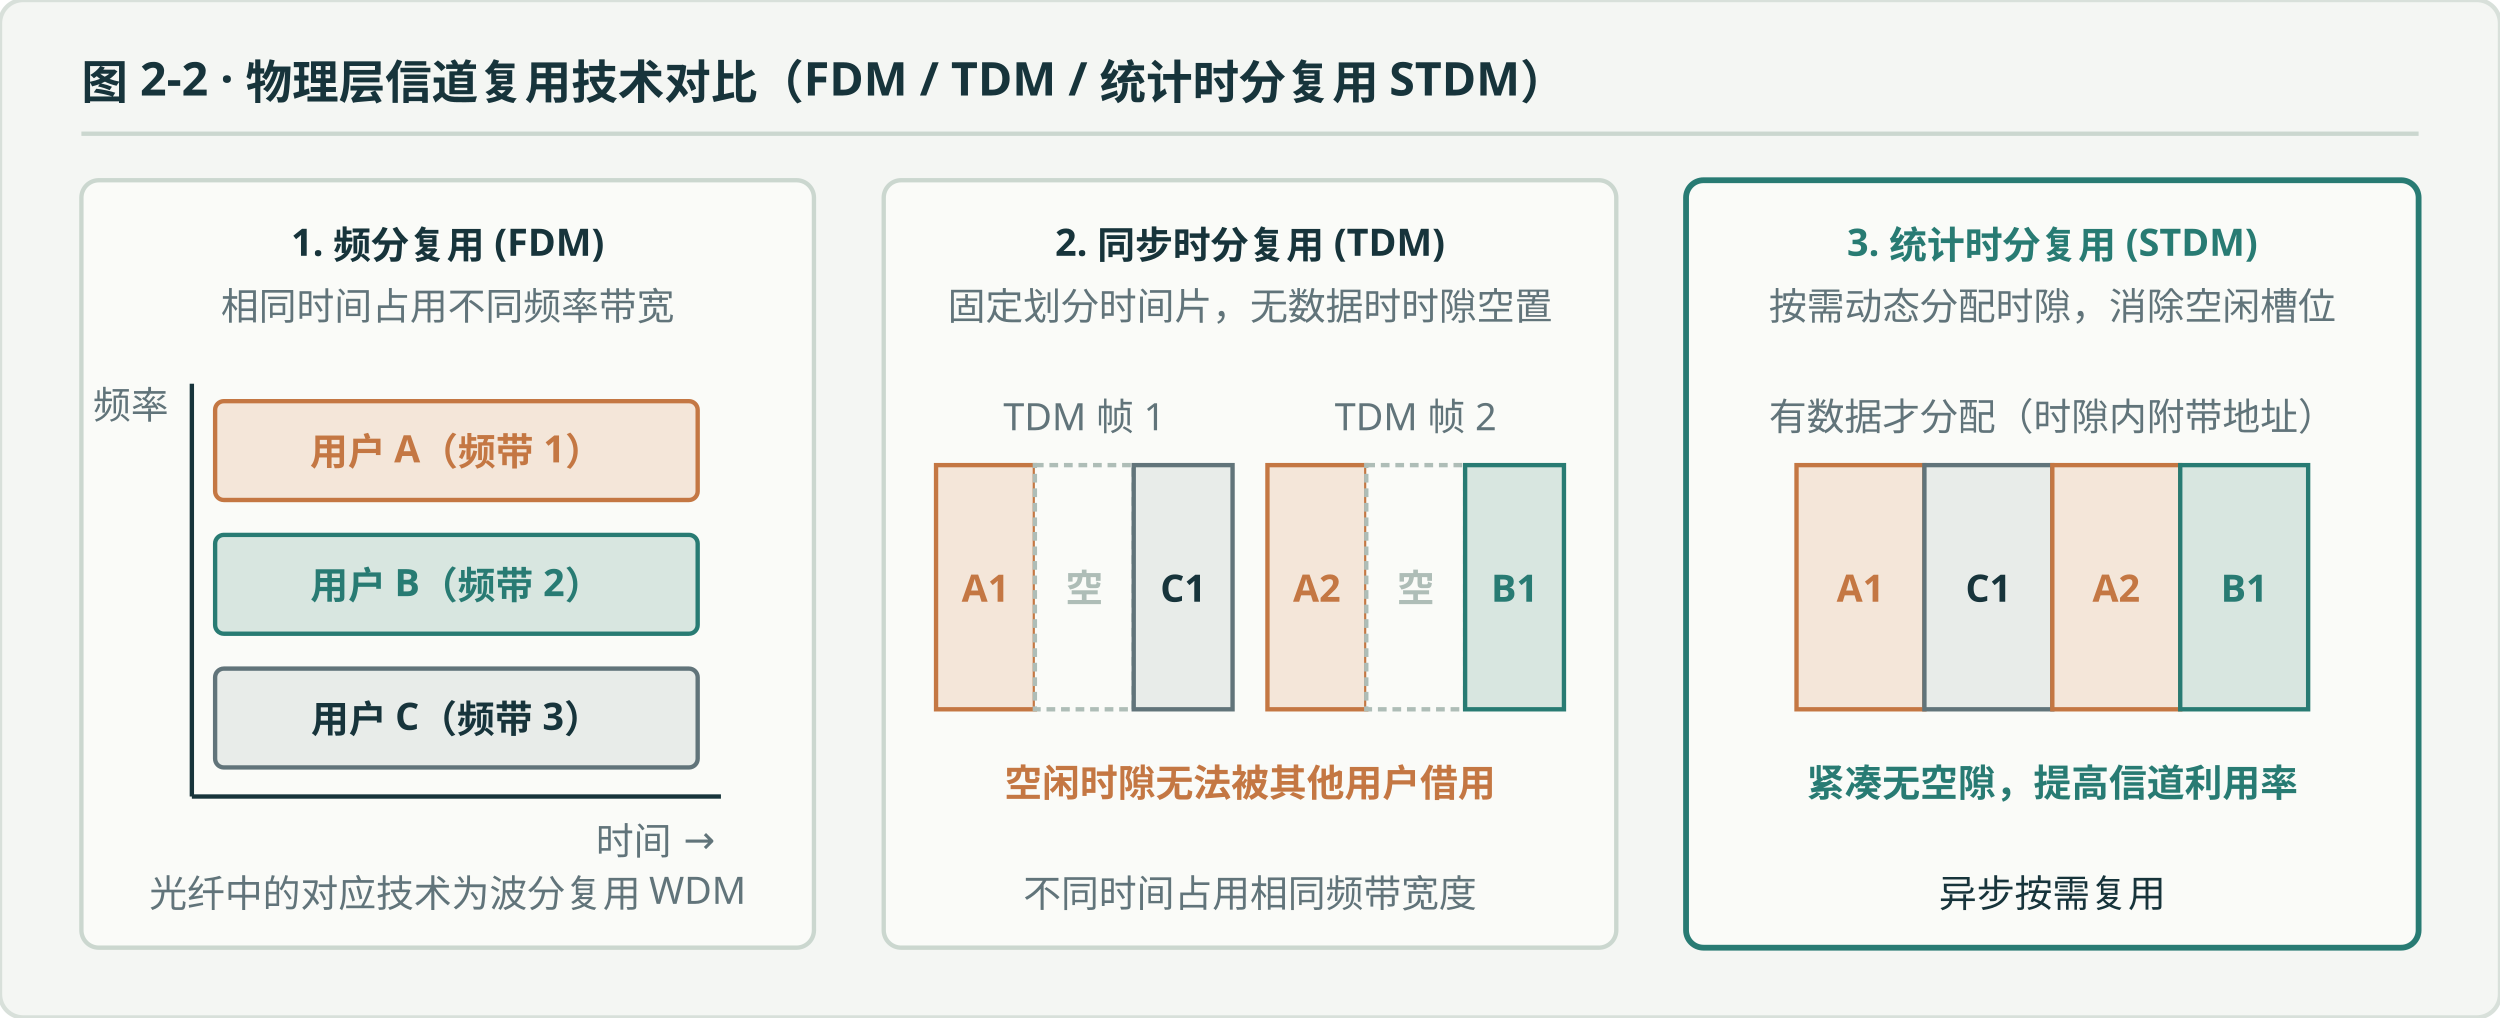
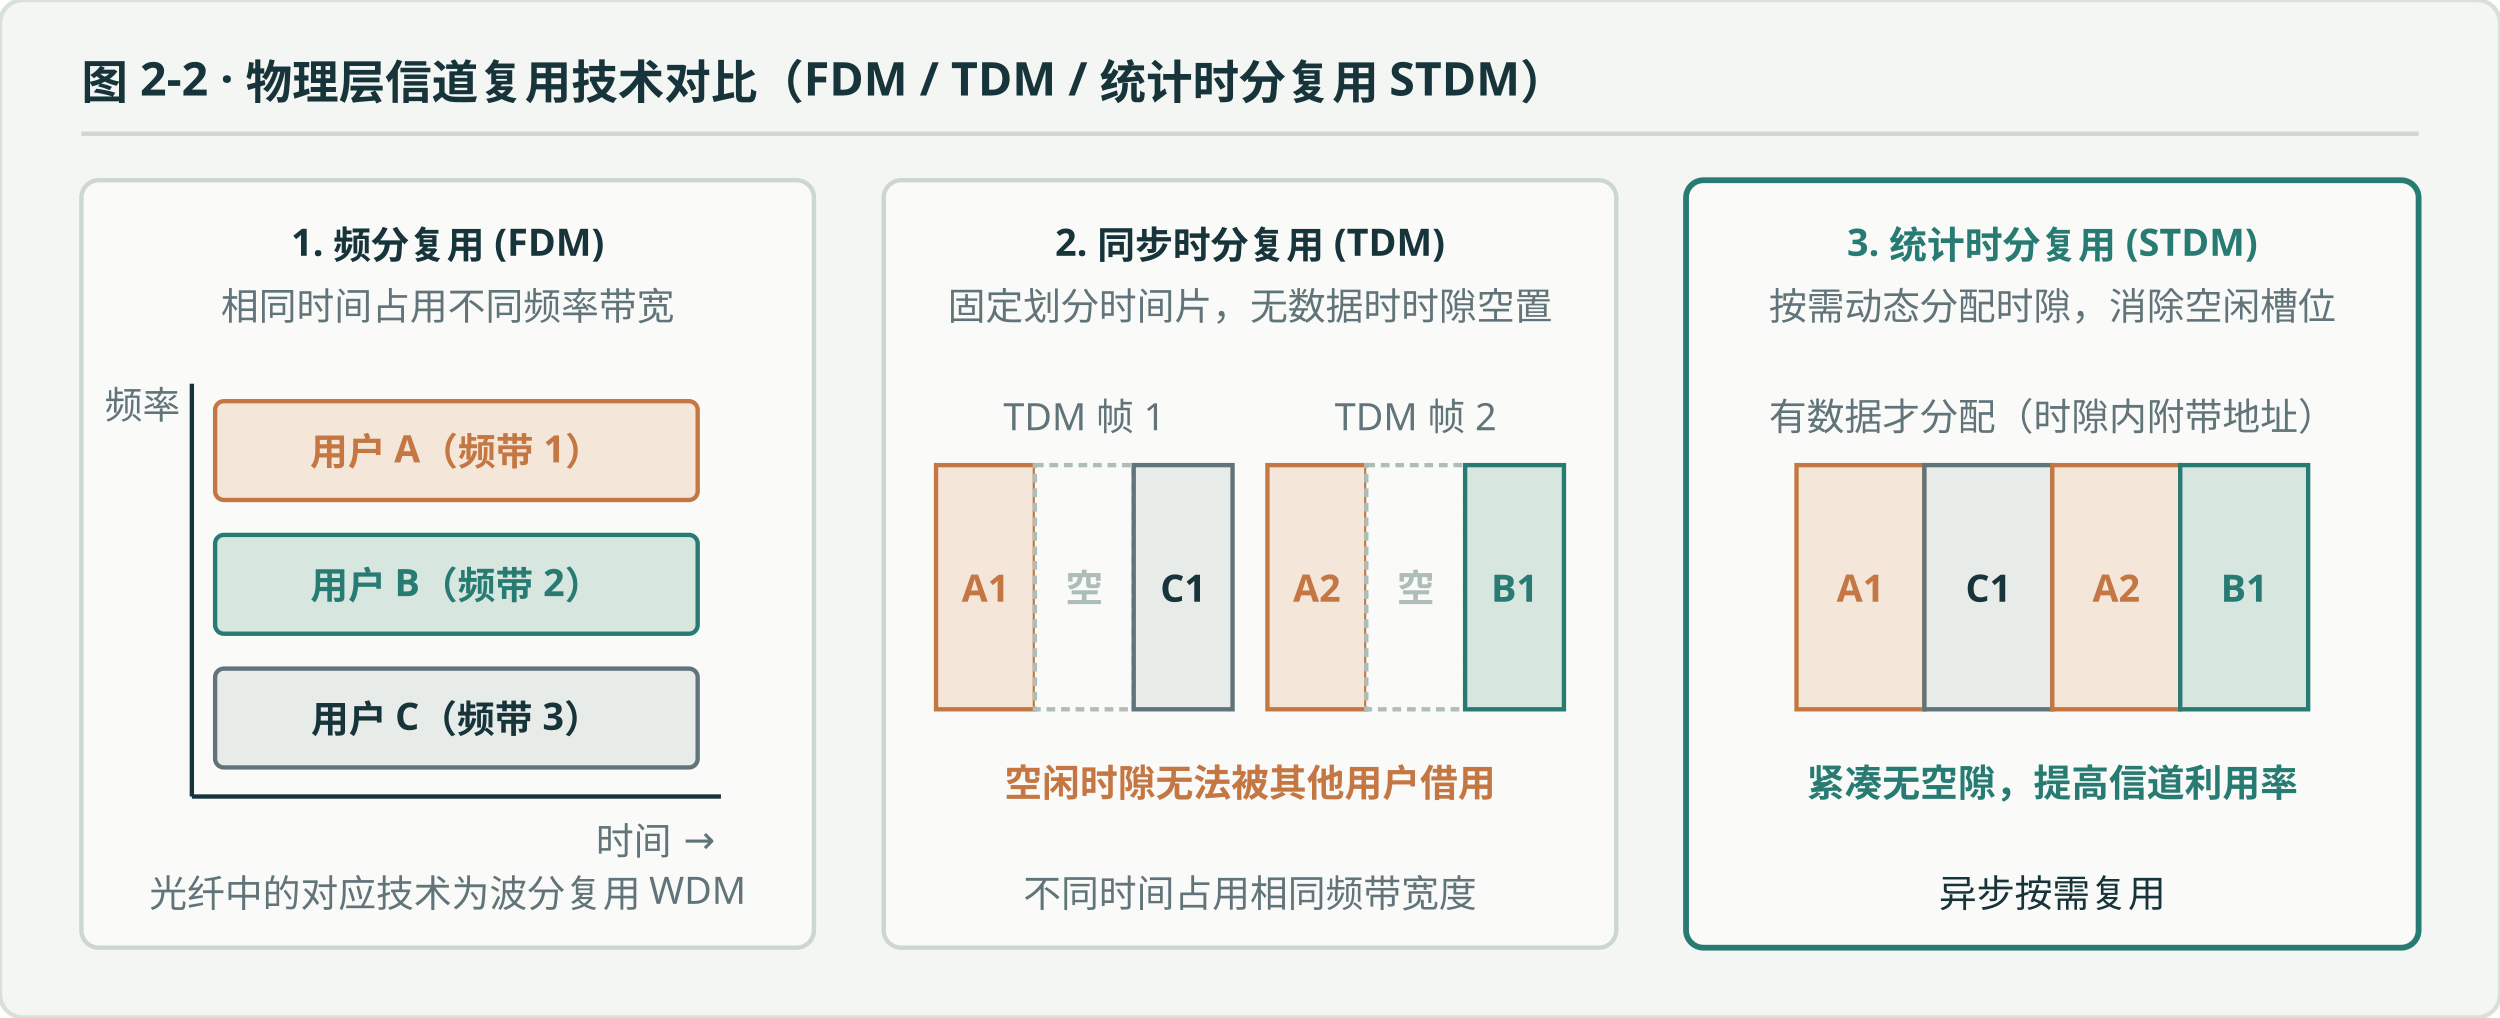
<svg xmlns="http://www.w3.org/2000/svg" width="860" height="350" viewBox="0 0 860 350" role="img" aria-label="信道复用技术对比：频分复用FDM、时分复用TDM与统计时分复用STDM">
  <rect width="860" height="350" rx="8" fill="#F4F6F3" stroke="#D8E0DA" stroke-width="1.5" />
  <text x="28" y="34" fill="#17343B" font-family="'Microsoft YaHei','Noto Sans SC',sans-serif" font-size="16" font-weight="700">图 2-2 · 物理层信道复用技术对比（FDM / TDM / 统计时分复用 STDM）</text>
  <line x1="28" y1="46" x2="832" y2="46" stroke="#CBD7CF" stroke-width="1.5" />
  <g font-family="'Microsoft YaHei','Noto Sans SC',sans-serif" font-size="13">
    <rect x="28" y="62" width="252" height="264" rx="6" fill="#FAFBF8" stroke="#CBD7CF" stroke-width="1.5" />
    <text x="154" y="88" fill="#17343B" font-weight="700" text-anchor="middle">1. 频分复用 (FDM)</text>
    <text x="154" y="110" fill="#61747A" text-anchor="middle">相同时间占用不同频率带宽</text>
    <line x1="66" y1="274" x2="248" y2="274" stroke="#17343B" stroke-width="1.5" />
    <line x1="66" y1="274" x2="66" y2="132" stroke="#17343B" stroke-width="1.5" />
-     <text x="58" y="144" fill="#61747A" text-anchor="end">频率</text>
+     <text x="62" y="144" fill="#61747A" text-anchor="end">频率</text>
    <text x="246" y="294" fill="#61747A" text-anchor="end">时间 →</text>
    <rect x="74" y="138" width="166" height="34" rx="3" fill="#F4E6D9" stroke="#C47743" stroke-width="1.5" />
    <text x="157" y="160" fill="#C47743" font-weight="700" text-anchor="middle">用户 A（频带 1）</text>
    <rect x="74" y="184" width="166" height="34" rx="3" fill="#D8E6E0" stroke="#287B73" stroke-width="1.5" />
    <text x="157" y="206" fill="#287B73" font-weight="700" text-anchor="middle">用户 B（频带 2）</text>
    <rect x="74" y="230" width="166" height="34" rx="3" fill="#E8ECE9" stroke="#61747A" stroke-width="1.5" />
    <text x="157" y="252" fill="#17343B" font-weight="700" text-anchor="middle">用户 C（频带 3）</text>
    <text x="154" y="312" fill="#61747A" text-anchor="middle">光纤中的对应技术为波分复用 WDM</text>
    <rect x="304" y="62" width="252" height="264" rx="6" fill="#FAFBF8" stroke="#CBD7CF" stroke-width="1.5" />
    <text x="430" y="88" fill="#17343B" font-weight="700" text-anchor="middle">2. 同步时分复用 (TDM)</text>
    <text x="430" y="110" fill="#61747A" text-anchor="middle">固定划分时间片，无数据时时隙空置</text>
    <text x="373" y="148" fill="#61747A" text-anchor="middle">TDM 帧 1</text>
    <text x="487" y="148" fill="#61747A" text-anchor="middle">TDM 帧 2</text>
    <g transform="translate(322, 160)" font-weight="700" text-anchor="middle">
      <rect x="0" y="0" width="34" height="84" fill="#F4E6D9" stroke="#C47743" stroke-width="1.5" />
      <text x="17" y="47" fill="#C47743">A1</text>
      <rect x="34" y="0" width="34" height="84" fill="#FAFBF8" stroke="#AEBDB7" stroke-width="1.5" stroke-dasharray="3 2" />
      <text x="51" y="47" fill="#AEBDB7">空</text>
      <rect x="68" y="0" width="34" height="84" fill="#E8ECE9" stroke="#61747A" stroke-width="1.5" />
      <text x="85" y="47" fill="#17343B">C1</text>
      <rect x="114" y="0" width="34" height="84" fill="#F4E6D9" stroke="#C47743" stroke-width="1.5" />
      <text x="131" y="47" fill="#C47743">A2</text>
      <rect x="148" y="0" width="34" height="84" fill="#FAFBF8" stroke="#AEBDB7" stroke-width="1.5" stroke-dasharray="3 2" />
      <text x="165" y="47" fill="#AEBDB7">空</text>
      <rect x="182" y="0" width="34" height="84" fill="#D8E6E0" stroke="#287B73" stroke-width="1.5" />
      <text x="199" y="47" fill="#287B73">B1</text>
    </g>
    <text x="430" y="274" fill="#C47743" font-weight="600" text-anchor="middle">空闲时隙无法被其他用户借用</text>
    <text x="430" y="312" fill="#61747A" text-anchor="middle">不同时间占用相同频带宽度</text>
    <rect x="580" y="62" width="252" height="264" rx="6" fill="#FAFBF8" stroke="#287B73" stroke-width="2" />
    <text x="706" y="88" fill="#287B73" font-weight="700" text-anchor="middle">3. 统计时分复用 (STDM)</text>
    <text x="706" y="110" fill="#61747A" text-anchor="middle">按需动态分配时隙，消除空闲槽位</text>
    <text x="706" y="148" fill="#61747A" text-anchor="middle">有数据才分配（时隙内附带地址）</text>
    <g transform="translate(618, 160)" font-weight="700" text-anchor="middle">
      <rect x="0" y="0" width="44" height="84" fill="#F4E6D9" stroke="#C47743" stroke-width="1.5" />
      <text x="22" y="47" fill="#C47743">A1</text>
      <rect x="44" y="0" width="44" height="84" fill="#E8ECE9" stroke="#61747A" stroke-width="1.5" />
      <text x="66" y="47" fill="#17343B">C1</text>
      <rect x="88" y="0" width="44" height="84" fill="#F4E6D9" stroke="#C47743" stroke-width="1.5" />
      <text x="110" y="47" fill="#C47743">A2</text>
      <rect x="132" y="0" width="44" height="84" fill="#D8E6E0" stroke="#287B73" stroke-width="1.5" />
      <text x="154" y="47" fill="#287B73">B1</text>
    </g>
    <text x="706" y="274" fill="#287B73" font-weight="600" text-anchor="middle">紧凑无空隙，提高信道利用率</text>
    <text x="706" y="312" fill="#17343B" text-anchor="middle">异步按需复用</text>
  </g>
</svg>
